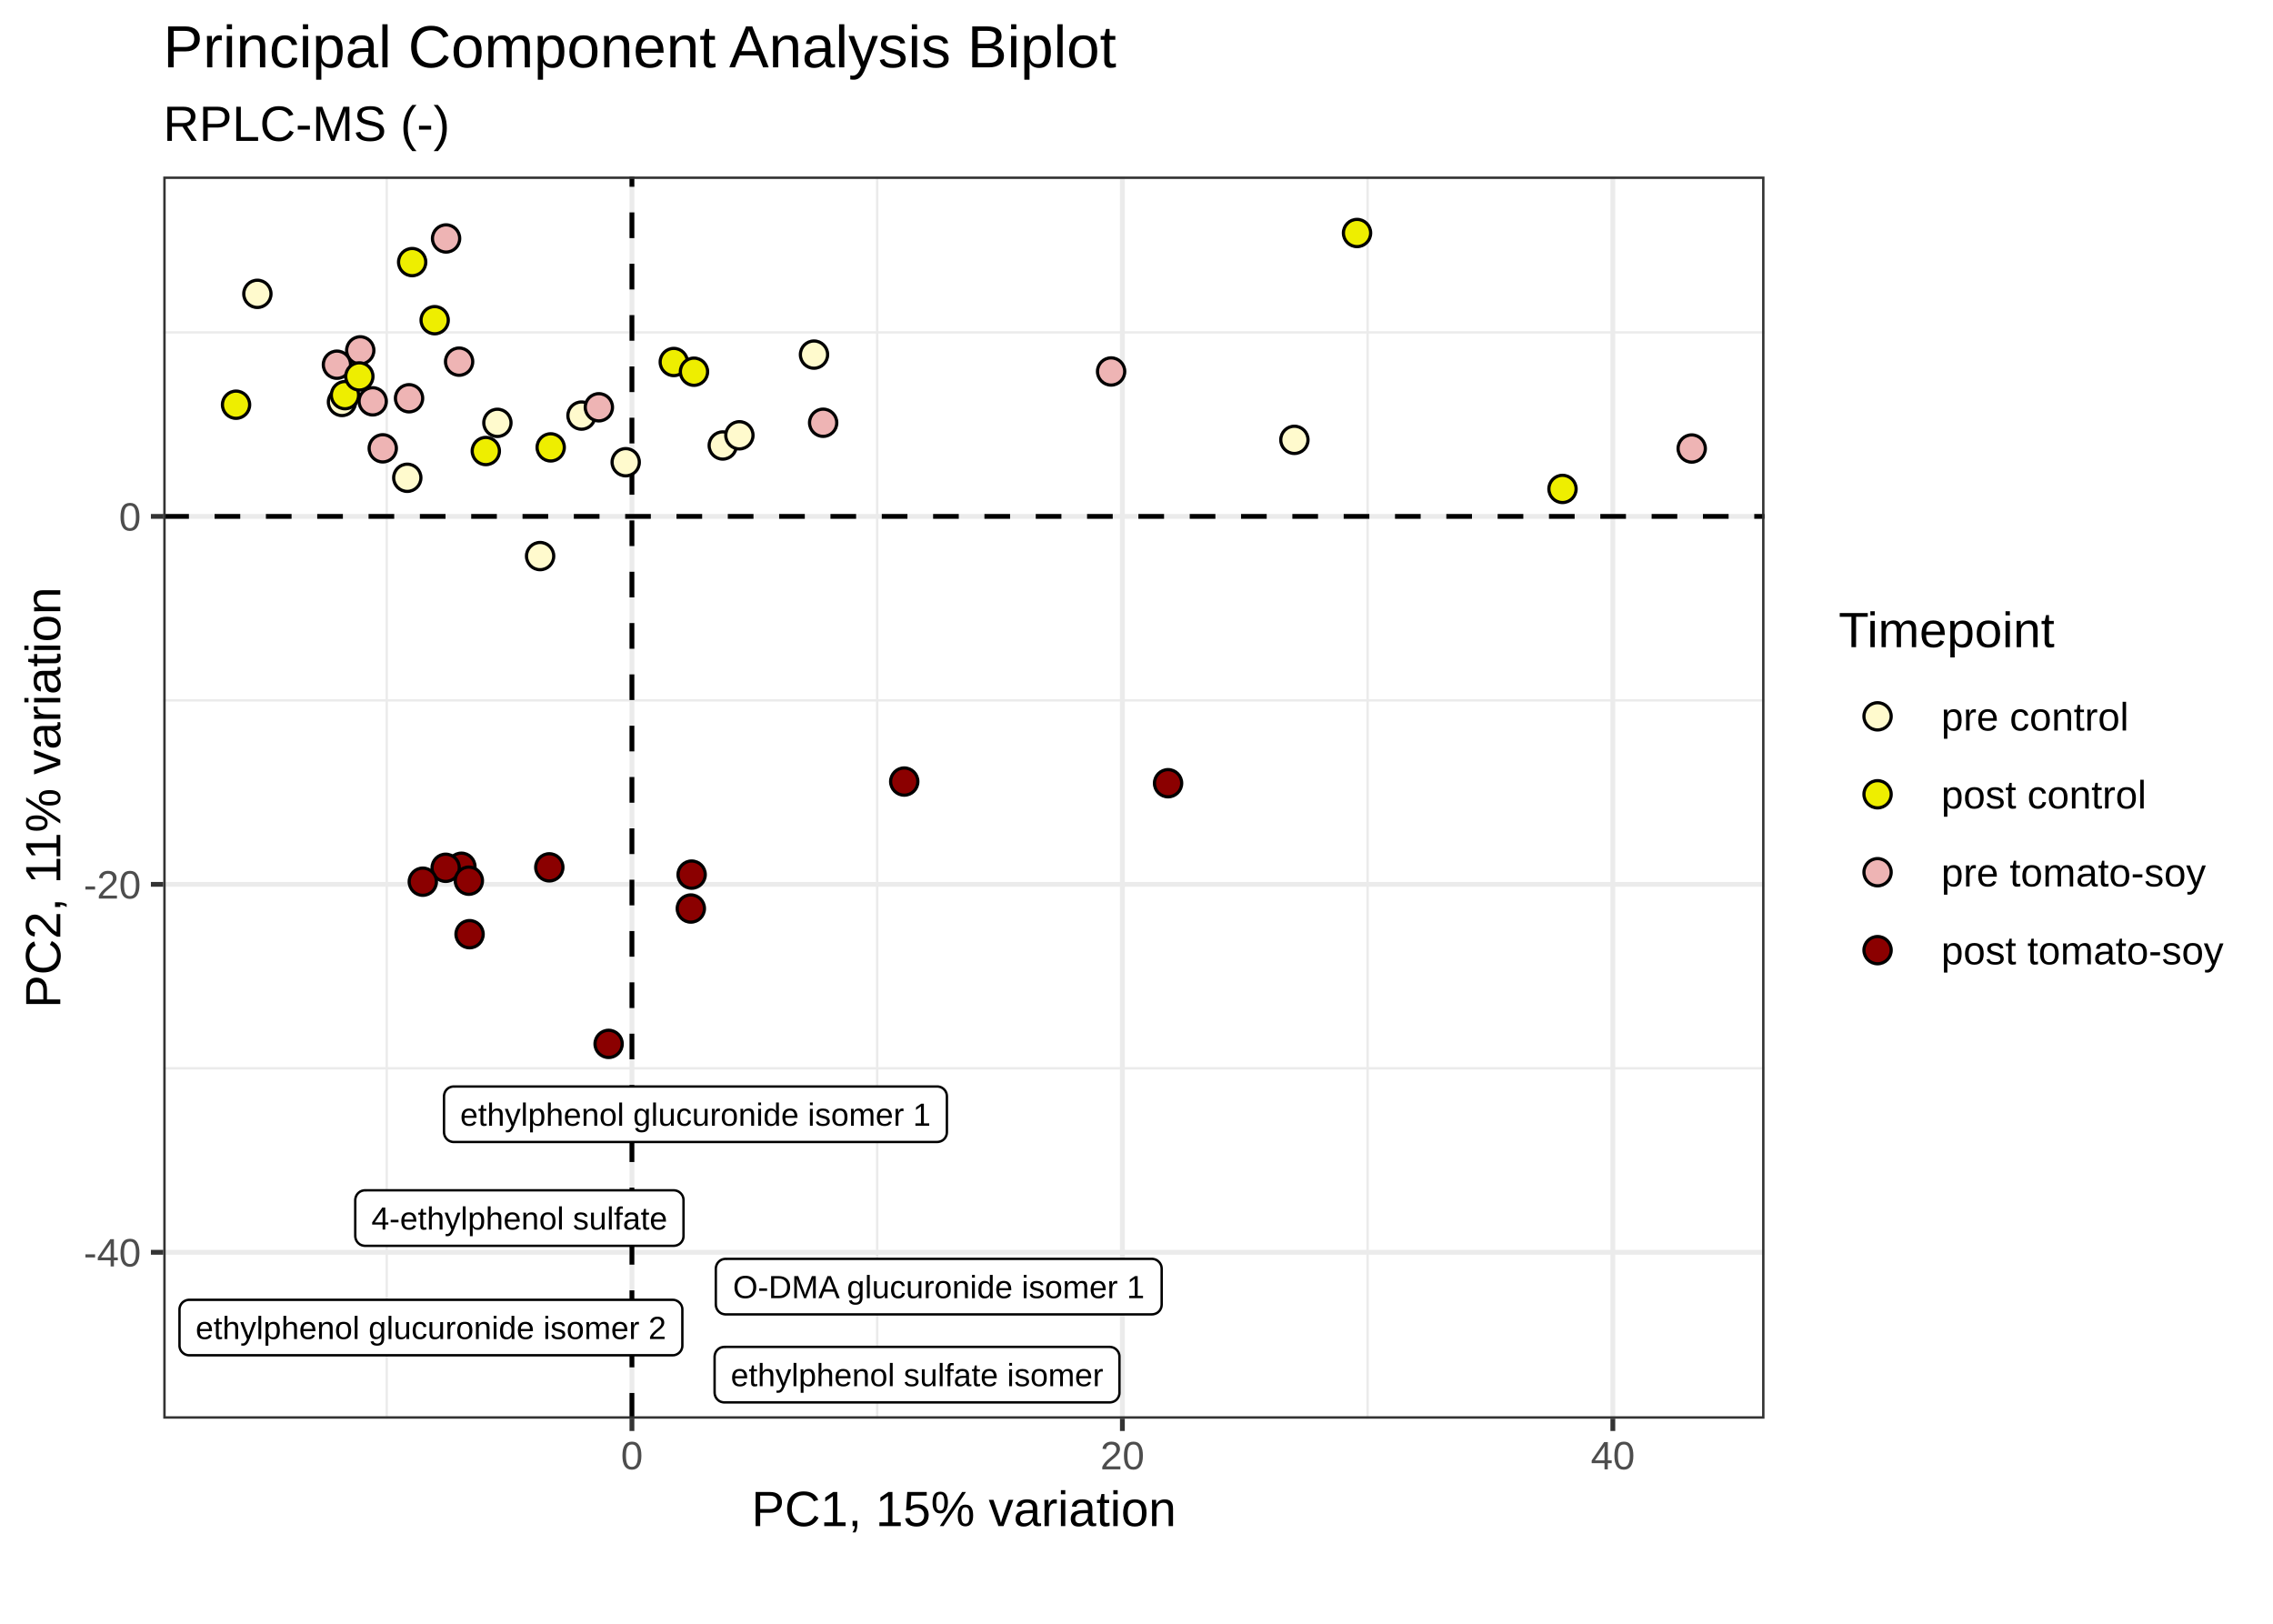
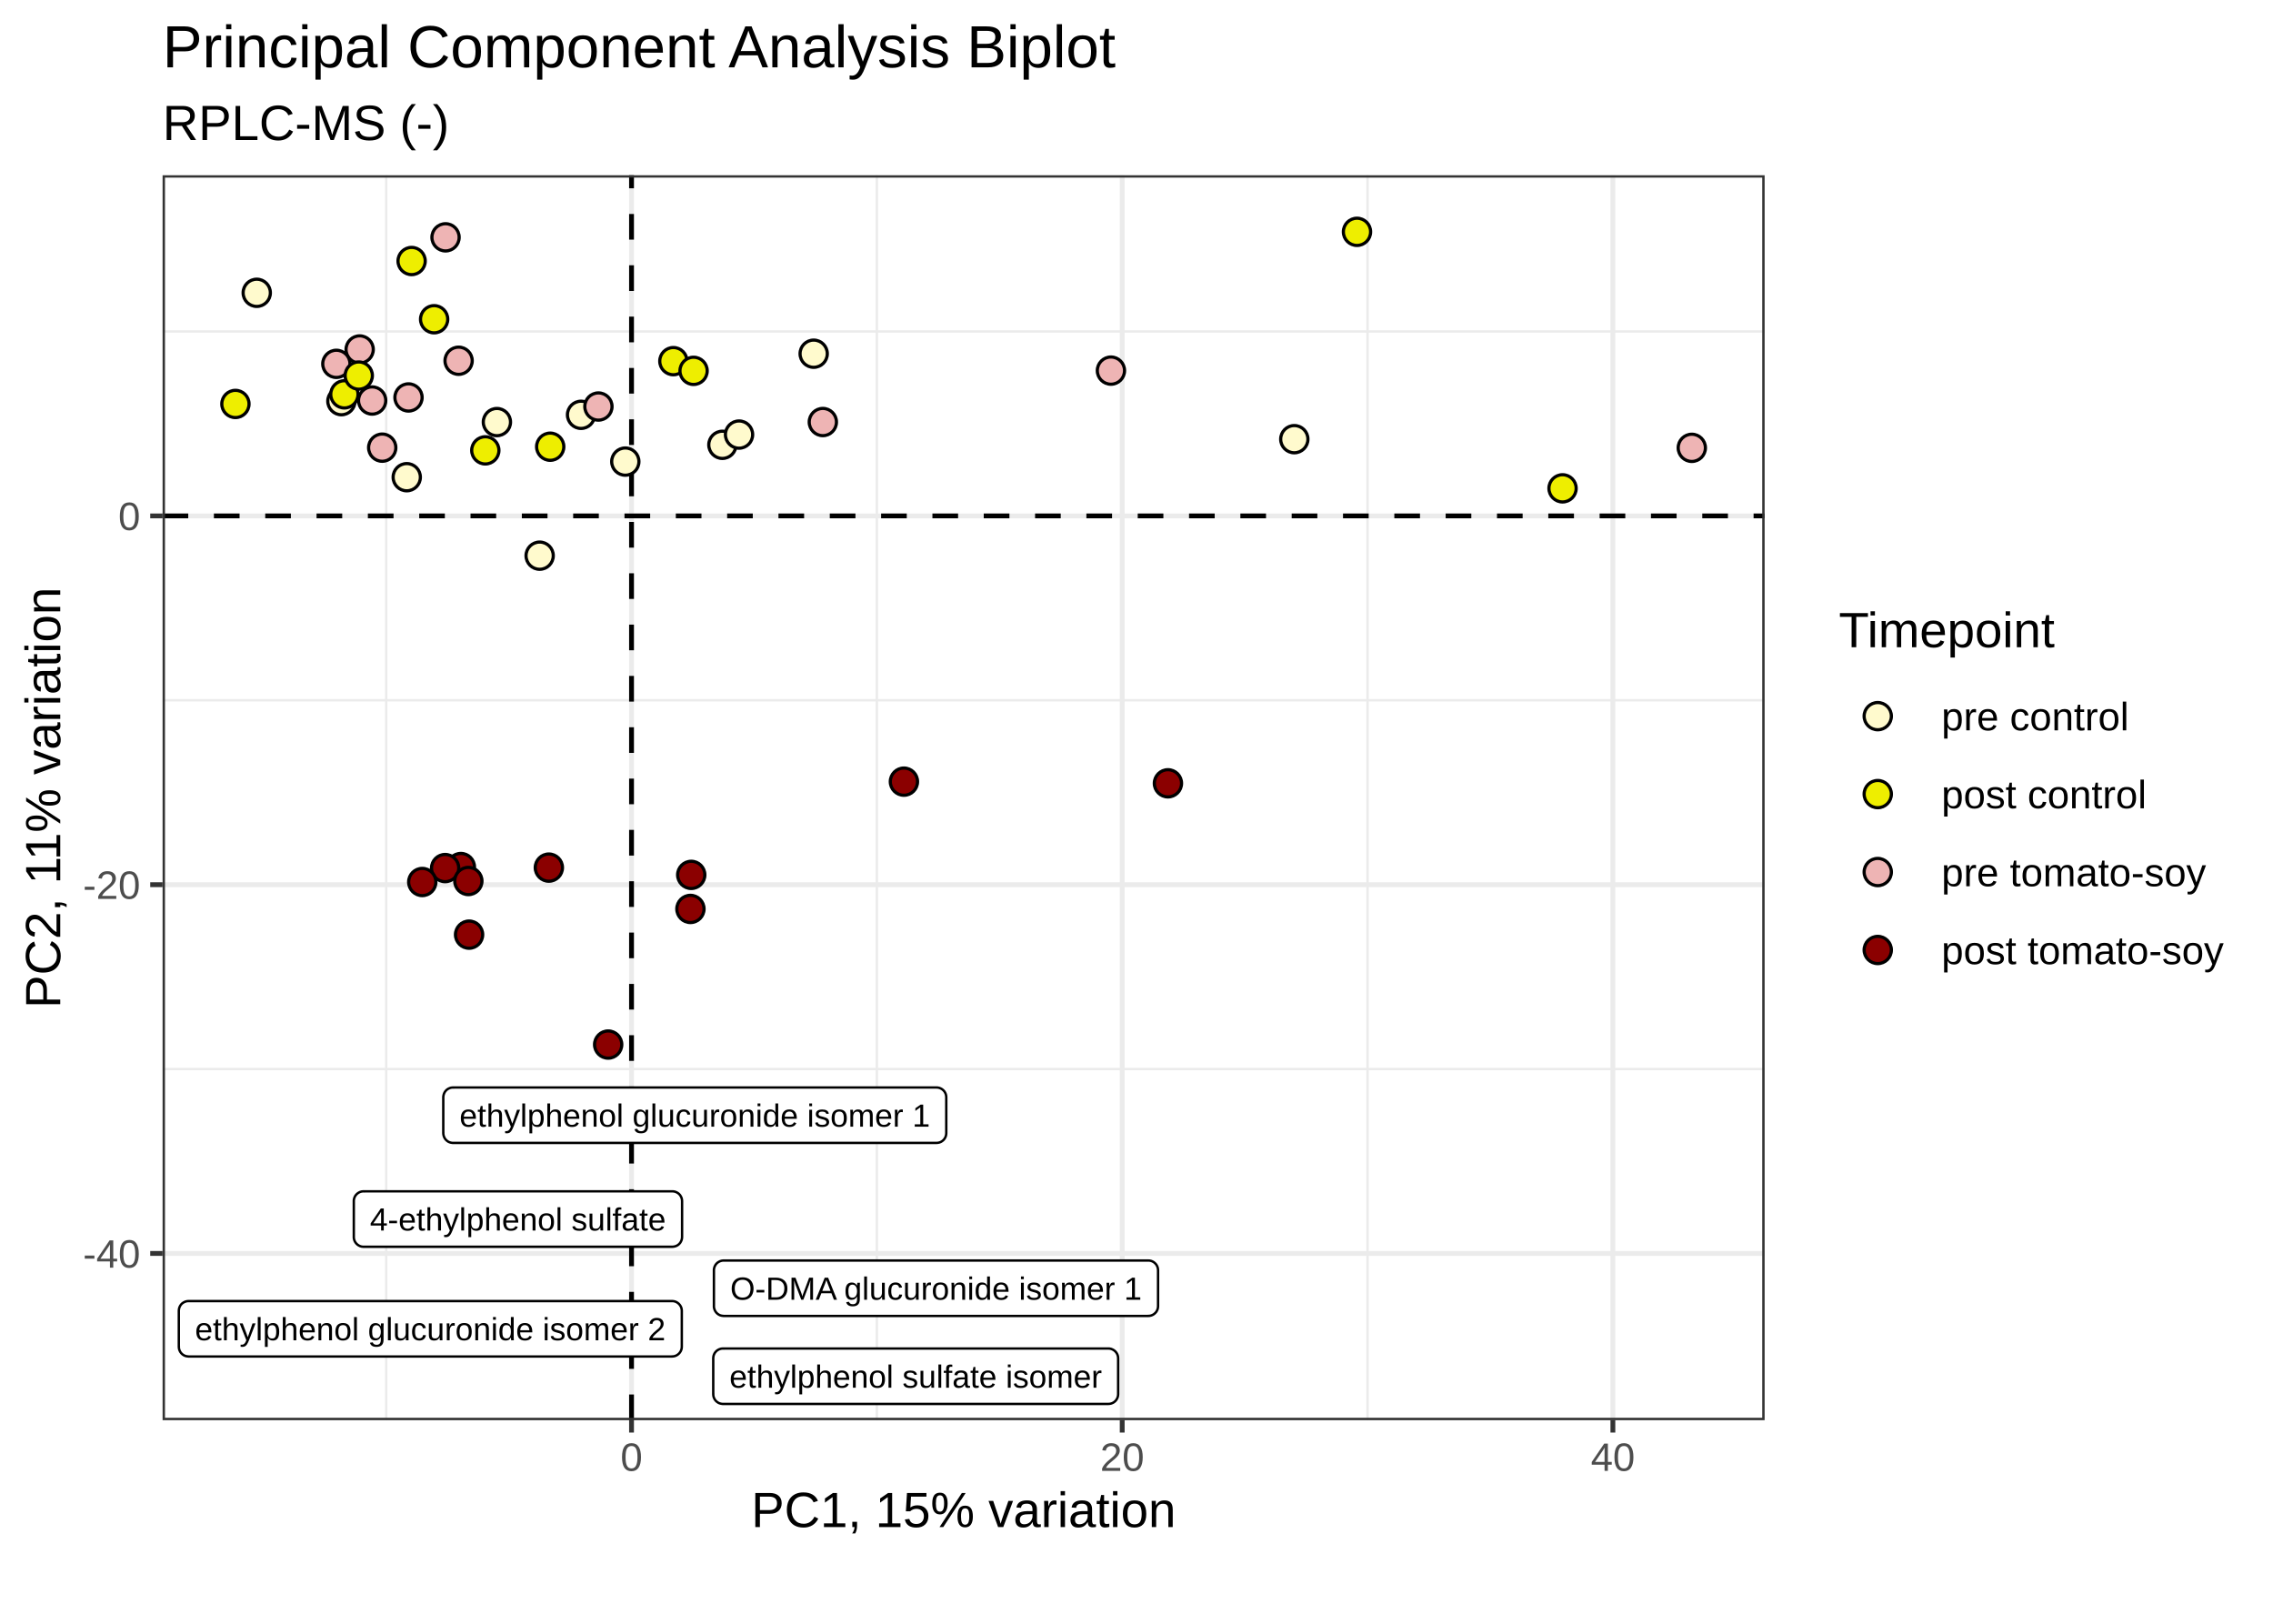
- <svg xmlns="http://www.w3.org/2000/svg" class="svglite" width="504.00pt" height="360.00pt" viewBox="0 0 504.00 360.00">
-   <defs>
-     <style type="text/css">
+ <svg xmlns="http://www.w3.org/2000/svg" width="504.00pt" height="360.00pt" viewBox="0 0 504.00 360.00">
+   <g class="svglite">
+     <defs>
+       <style type="text/css">
    .svglite line, .svglite polyline, .svglite polygon, .svglite path, .svglite rect, .svglite circle {
      fill: none;
      stroke: #000000;
      stroke-linecap: round;
      stroke-linejoin: round;
      stroke-miterlimit: 10.00;
    }
    .svglite text {
      white-space: pre;
    }
+     .svglite g.glyphgroup path {
+       fill: inherit;
+       stroke: none;
+     }
  </style>
-   </defs>
-   <rect width="100%" height="100%" style="stroke: none; fill: #FFFFFF;" />
-   <defs>
-     <clipPath id="cpMC4wMHw1MDQuMDB8MC4wMHwzNjAuMDA=">
-       <rect x="0.00" y="0.00" width="504.00" height="360.00" />
-     </clipPath>
-   </defs>
-   <g clip-path="url(#cpMC4wMHw1MDQuMDB8MC4wMHwzNjAuMDA=)">
-     <rect x="0.00" y="0.00" width="504.00" height="360.00" style="stroke-width: 1.07; stroke: #FFFFFF; fill: #FFFFFF;" />
-   </g>
-   <defs>
-     <clipPath id="cpMzYuMjB8MzkxLjI1fDM5LjE0fDMxNC41Mw==">
-       <rect x="36.20" y="39.14" width="355.05" height="275.39" />
-     </clipPath>
-   </defs>
-   <g clip-path="url(#cpMzYuMjB8MzkxLjI1fDM5LjE0fDMxNC41Mw==)">
-     <rect x="36.20" y="39.14" width="355.05" height="275.39" style="stroke-width: 1.07; stroke: none; fill: #FFFFFF;" />
-     <polyline points="36.20,236.85 391.25,236.85 " style="stroke-width: 0.53; stroke: #EBEBEB; stroke-linecap: butt;" />
-     <polyline points="36.20,155.28 391.25,155.28 " style="stroke-width: 0.53; stroke: #EBEBEB; stroke-linecap: butt;" />
-     <polyline points="36.20,73.70 391.25,73.70 " style="stroke-width: 0.53; stroke: #EBEBEB; stroke-linecap: butt;" />
-     <polyline points="85.75,314.53 85.75,39.14 " style="stroke-width: 0.53; stroke: #EBEBEB; stroke-linecap: butt;" />
-     <polyline points="194.50,314.53 194.50,39.14 " style="stroke-width: 0.53; stroke: #EBEBEB; stroke-linecap: butt;" />
-     <polyline points="303.24,314.53 303.24,39.14 " style="stroke-width: 0.53; stroke: #EBEBEB; stroke-linecap: butt;" />
-     <polyline points="36.20,277.64 391.25,277.64 " style="stroke-width: 1.07; stroke: #EBEBEB; stroke-linecap: butt;" />
-     <polyline points="36.20,196.07 391.25,196.07 " style="stroke-width: 1.07; stroke: #EBEBEB; stroke-linecap: butt;" />
-     <polyline points="36.20,114.49 391.25,114.49 " style="stroke-width: 1.07; stroke: #EBEBEB; stroke-linecap: butt;" />
-     <polyline points="140.12,314.53 140.12,39.14 " style="stroke-width: 1.07; stroke: #EBEBEB; stroke-linecap: butt;" />
-     <polyline points="248.87,314.53 248.87,39.14 " style="stroke-width: 1.07; stroke: #EBEBEB; stroke-linecap: butt;" />
-     <polyline points="357.62,314.53 357.62,39.14 " style="stroke-width: 1.07; stroke: #EBEBEB; stroke-linecap: butt;" />
-     <line x1="36.20" y1="114.49" x2="391.25" y2="114.49" style="stroke-width: 1.07; stroke-dasharray: 5.69,5.69; stroke-linecap: butt;" />
-     <line x1="140.12" y1="314.53" x2="140.12" y2="39.14" style="stroke-width: 1.07; stroke-dasharray: 5.69,5.69; stroke-linecap: butt;" />
-     <circle cx="79.88" cy="77.68" r="3.02" style="stroke-width: 0.71; fill: #EEB4B4;" />
-     <circle cx="74.71" cy="80.86" r="3.02" style="stroke-width: 0.71; fill: #EEB4B4;" />
-     <circle cx="182.52" cy="93.73" r="3.02" style="stroke-width: 0.71; fill: #EEB4B4;" />
-     <circle cx="57.07" cy="65.15" r="3.02" style="stroke-width: 0.71; fill: #FFFACD;" />
-     <circle cx="82.64" cy="88.98" r="3.02" style="stroke-width: 0.71; fill: #EEB4B4;" />
-     <circle cx="101.80" cy="80.18" r="3.02" style="stroke-width: 0.71; fill: #EEB4B4;" />
-     <circle cx="180.49" cy="78.62" r="3.02" style="stroke-width: 0.71; fill: #FFFACD;" />
-     <circle cx="119.76" cy="123.29" r="3.02" style="stroke-width: 0.71; fill: #FFFACD;" />
-     <circle cx="160.26" cy="98.77" r="3.02" style="stroke-width: 0.71; fill: #FFFACD;" />
-     <circle cx="375.11" cy="99.44" r="3.02" style="stroke-width: 0.71; fill: #EEB4B4;" />
-     <circle cx="138.74" cy="102.48" r="3.02" style="stroke-width: 0.71; fill: #FFFACD;" />
-     <circle cx="102.31" cy="192.17" r="3.02" style="stroke-width: 0.71; fill: #8B0000;" />
-     <circle cx="121.80" cy="192.30" r="3.02" style="stroke-width: 0.71; fill: #8B0000;" />
-     <circle cx="153.36" cy="193.91" r="3.02" style="stroke-width: 0.71; fill: #8B0000;" />
-     <circle cx="91.39" cy="58.11" r="3.02" style="stroke-width: 0.71; fill: #EEEE00;" />
-     <circle cx="153.18" cy="201.43" r="3.02" style="stroke-width: 0.71; fill: #8B0000;" />
-     <circle cx="98.82" cy="192.40" r="3.02" style="stroke-width: 0.71; fill: #8B0000;" />
-     <circle cx="300.90" cy="51.66" r="3.02" style="stroke-width: 0.71; fill: #EEEE00;" />
-     <circle cx="52.34" cy="89.73" r="3.02" style="stroke-width: 0.71; fill: #EEEE00;" />
-     <circle cx="122.11" cy="99.19" r="3.02" style="stroke-width: 0.71; fill: #EEEE00;" />
-     <circle cx="259.00" cy="173.65" r="3.02" style="stroke-width: 0.71; fill: #8B0000;" />
-     <circle cx="107.72" cy="100.00" r="3.02" style="stroke-width: 0.71; fill: #EEEE00;" />
-     <circle cx="75.83" cy="89.12" r="3.02" style="stroke-width: 0.71; fill: #FFFACD;" />
-     <circle cx="128.94" cy="92.14" r="3.02" style="stroke-width: 0.71; fill: #FFFACD;" />
-     <circle cx="163.95" cy="96.51" r="3.02" style="stroke-width: 0.71; fill: #FFFACD;" />
-     <circle cx="98.91" cy="52.87" r="3.02" style="stroke-width: 0.71; fill: #EEB4B4;" />
-     <circle cx="110.29" cy="93.75" r="3.02" style="stroke-width: 0.71; fill: #FFFACD;" />
-     <circle cx="90.31" cy="105.93" r="3.02" style="stroke-width: 0.71; fill: #FFFACD;" />
-     <circle cx="246.37" cy="82.36" r="3.02" style="stroke-width: 0.71; fill: #EEB4B4;" />
-     <circle cx="84.87" cy="99.40" r="3.02" style="stroke-width: 0.71; fill: #EEB4B4;" />
-     <circle cx="132.79" cy="90.30" r="3.02" style="stroke-width: 0.71; fill: #EEB4B4;" />
-     <circle cx="287.01" cy="97.52" r="3.02" style="stroke-width: 0.71; fill: #FFFACD;" />
-     <circle cx="90.70" cy="88.30" r="3.02" style="stroke-width: 0.71; fill: #EEB4B4;" />
-     <circle cx="96.38" cy="70.99" r="3.02" style="stroke-width: 0.71; fill: #EEEE00;" />
-     <circle cx="149.40" cy="80.26" r="3.02" style="stroke-width: 0.71; fill: #EEEE00;" />
-     <circle cx="153.88" cy="82.41" r="3.02" style="stroke-width: 0.71; fill: #EEEE00;" />
-     <circle cx="93.75" cy="195.48" r="3.02" style="stroke-width: 0.71; fill: #8B0000;" />
-     <circle cx="76.49" cy="87.61" r="3.02" style="stroke-width: 0.71; fill: #EEEE00;" />
-     <circle cx="79.68" cy="83.46" r="3.02" style="stroke-width: 0.71; fill: #EEEE00;" />
-     <circle cx="200.50" cy="173.28" r="3.02" style="stroke-width: 0.71; fill: #8B0000;" />
-     <circle cx="134.95" cy="231.44" r="3.02" style="stroke-width: 0.71; fill: #8B0000;" />
-     <circle cx="104.12" cy="207.12" r="3.02" style="stroke-width: 0.71; fill: #8B0000;" />
-     <circle cx="346.46" cy="108.40" r="3.02" style="stroke-width: 0.71; fill: #EEEE00;" />
-     <circle cx="103.96" cy="195.26" r="3.02" style="stroke-width: 0.71; fill: #8B0000;" />
-     <line x1="158.45" y1="304.72" x2="141.46" y2="302.20" style="stroke-width: 1.07; stroke: none;" />
-     <line x1="158.72" y1="285.24" x2="142.68" y2="283.68" style="stroke-width: 1.07; stroke: none;" />
-     <polygon points="80.93,276.21 149.40,276.21 149.31,276.21 149.66,276.19 150.00,276.12 150.32,276.00 150.62,275.83 150.89,275.61 151.12,275.35 151.31,275.05 151.45,274.73 151.53,274.39 151.56,274.05 151.56,274.05 151.56,266.06 151.56,266.06 151.53,265.72 151.45,265.38 151.31,265.06 151.12,264.77 150.89,264.51 150.62,264.29 150.32,264.11 150.00,263.99 149.66,263.92 149.40,263.90 80.93,263.90 81.19,263.92 80.85,263.90 80.50,263.95 80.17,264.04 79.85,264.19 79.57,264.39 79.32,264.63 79.11,264.91 78.95,265.22 78.84,265.55 78.78,265.89 78.77,266.06 78.77,274.05 78.78,273.87 78.78,274.22 78.84,274.56 78.95,274.89 79.11,275.20 79.32,275.48 79.57,275.72 79.85,275.92 80.17,276.07 80.50,276.16 80.85,276.21 " style="stroke-width: 0.53; fill: #FFFFFF;" />
-     <text x="115.17" y="272.61" text-anchor="middle" style="font-size: 7.11px; font-family: &quot;Arial&quot;;" textLength="65.58px" lengthAdjust="spacingAndGlyphs">4-ethylphenol sulfate</text>
-     <polygon points="100.61,253.19 207.80,253.19 207.71,253.19 208.06,253.17 208.40,253.10 208.73,252.98 209.03,252.81 209.30,252.59 209.53,252.33 209.71,252.03 209.85,251.71 209.93,251.38 209.96,251.03 209.96,251.03 209.96,243.05 209.96,243.05 209.93,242.70 209.85,242.36 209.71,242.04 209.53,241.75 209.30,241.49 209.03,241.27 208.73,241.09 208.40,240.97 208.06,240.90 207.80,240.89 100.61,240.89 100.87,240.90 100.53,240.89 100.18,240.93 99.85,241.03 99.53,241.17 99.25,241.37 99.00,241.61 98.79,241.89 98.63,242.20 98.52,242.53 98.46,242.87 98.45,243.05 98.45,251.03 98.46,250.86 98.46,251.20 98.52,251.55 98.63,251.88 98.79,252.18 99.00,252.46 99.25,252.70 99.53,252.90 99.85,253.05 100.18,253.15 100.53,253.19 " style="stroke-width: 0.53; fill: #FFFFFF;" />
-     <text x="154.21" y="249.59" text-anchor="middle" style="font-size: 7.11px; font-family: &quot;Arial&quot;;" textLength="104.31px" lengthAdjust="spacingAndGlyphs">ethylphenol glucuronide isomer 1</text>
-     <polygon points="41.96,300.48 149.14,300.48 149.06,300.48 149.40,300.47 149.75,300.40 150.07,300.27 150.37,300.10 150.64,299.88 150.87,299.62 151.06,299.33 151.19,299.01 151.28,298.67 151.30,298.32 151.30,298.32 151.30,290.34 151.30,290.34 151.28,289.99 151.19,289.65 151.06,289.33 150.87,289.04 150.64,288.78 150.37,288.56 150.07,288.39 149.75,288.26 149.40,288.19 149.14,288.18 41.96,288.18 42.22,288.19 41.87,288.18 41.53,288.22 41.19,288.32 40.88,288.47 40.59,288.66 40.34,288.90 40.13,289.18 39.97,289.49 39.86,289.82 39.80,290.16 39.80,290.34 39.80,298.32 39.80,298.15 39.80,298.50 39.86,298.84 39.97,299.17 40.13,299.48 40.34,299.75 40.59,299.99 40.88,300.19 41.19,300.34 41.53,300.44 41.87,300.48 " style="stroke-width: 0.53; fill: #FFFFFF;" />
-     <text x="95.55" y="296.88" text-anchor="middle" style="font-size: 7.11px; font-family: &quot;Arial&quot;;" textLength="104.31px" lengthAdjust="spacingAndGlyphs">ethylphenol glucuronide isomer 2</text>
-     <polygon points="160.61,310.93 246.06,310.93 245.98,310.93 246.32,310.91 246.66,310.84 246.99,310.72 247.29,310.55 247.56,310.33 247.79,310.07 247.98,309.77 248.11,309.45 248.20,309.11 248.22,308.77 248.22,308.77 248.22,300.78 248.22,300.78 248.20,300.44 248.11,300.10 247.98,299.78 247.79,299.49 247.56,299.23 247.29,299.01 246.99,298.83 246.66,298.71 246.32,298.64 246.06,298.62 160.61,298.62 160.87,298.64 160.53,298.63 160.18,298.67 159.85,298.76 159.53,298.91 159.25,299.11 159.00,299.35 158.79,299.63 158.63,299.94 158.52,300.27 158.46,300.61 158.45,300.78 158.45,308.77 158.46,308.59 158.46,308.94 158.52,309.29 158.63,309.61 158.79,309.92 159.00,310.20 159.25,310.44 159.53,310.64 159.85,310.79 160.18,310.88 160.53,310.93 " style="stroke-width: 0.53; fill: #FFFFFF;" />
-     <text x="203.34" y="307.33" text-anchor="middle" style="font-size: 7.11px; font-family: &quot;Arial&quot;;" textLength="82.57px" lengthAdjust="spacingAndGlyphs">ethylphenol sulfate isomer</text>
-     <polygon points="160.88,291.41 255.42,291.41 255.33,291.41 255.68,291.39 256.02,291.32 256.34,291.20 256.65,291.03 256.91,290.81 257.15,290.55 257.33,290.25 257.47,289.93 257.55,289.59 257.58,289.25 257.58,289.25 257.58,281.26 257.58,281.26 257.55,280.92 257.47,280.58 257.33,280.26 257.15,279.97 256.91,279.71 256.65,279.49 256.34,279.31 256.02,279.19 255.68,279.12 255.42,279.10 160.88,279.10 161.14,279.12 160.80,279.10 160.45,279.15 160.12,279.24 159.80,279.39 159.52,279.59 159.27,279.83 159.06,280.11 158.90,280.42 158.79,280.75 158.73,281.09 158.72,281.26 158.72,289.25 158.73,289.07 158.73,289.42 158.79,289.76 158.90,290.09 159.06,290.40 159.27,290.68 159.52,290.92 159.80,291.12 160.12,291.27 160.45,291.36 160.80,291.41 " style="stroke-width: 0.53; fill: #FFFFFF;" />
-     <text x="208.15" y="287.81" text-anchor="middle" style="font-size: 7.11px; font-family: &quot;Arial&quot;;" textLength="91.66px" lengthAdjust="spacingAndGlyphs">O-DMA glucuronide isomer 1</text>
-     <rect x="36.20" y="39.14" width="355.05" height="275.39" style="stroke-width: 1.07; stroke: #333333;" />
-   </g>
-   <g clip-path="url(#cpMC4wMHw1MDQuMDB8MC4wMHwzNjAuMDA=)">
-     <text x="31.27" y="280.79" text-anchor="end" style="font-size: 8.80px;fill: #4D4D4D; font-family: &quot;Arial&quot;;" textLength="12.72px" lengthAdjust="spacingAndGlyphs">-40</text>
-     <text x="31.27" y="199.22" text-anchor="end" style="font-size: 8.80px;fill: #4D4D4D; font-family: &quot;Arial&quot;;" textLength="12.72px" lengthAdjust="spacingAndGlyphs">-20</text>
-     <text x="31.27" y="117.64" text-anchor="end" style="font-size: 8.80px;fill: #4D4D4D; font-family: &quot;Arial&quot;;" textLength="4.90px" lengthAdjust="spacingAndGlyphs">0</text>
-     <polyline points="33.46,277.64 36.20,277.64 " style="stroke-width: 1.07; stroke: #333333; stroke-linecap: butt;" />
-     <polyline points="33.46,196.07 36.20,196.07 " style="stroke-width: 1.07; stroke: #333333; stroke-linecap: butt;" />
-     <polyline points="33.46,114.49 36.20,114.49 " style="stroke-width: 1.07; stroke: #333333; stroke-linecap: butt;" />
-     <polyline points="140.12,317.27 140.12,314.53 " style="stroke-width: 1.07; stroke: #333333; stroke-linecap: butt;" />
-     <polyline points="248.87,317.27 248.87,314.53 " style="stroke-width: 1.07; stroke: #333333; stroke-linecap: butt;" />
-     <polyline points="357.62,317.27 357.62,314.53 " style="stroke-width: 1.07; stroke: #333333; stroke-linecap: butt;" />
-     <text x="140.12" y="325.77" text-anchor="middle" style="font-size: 8.80px;fill: #4D4D4D; font-family: &quot;Arial&quot;;" textLength="4.90px" lengthAdjust="spacingAndGlyphs">0</text>
-     <text x="248.87" y="325.77" text-anchor="middle" style="font-size: 8.80px;fill: #4D4D4D; font-family: &quot;Arial&quot;;" textLength="9.79px" lengthAdjust="spacingAndGlyphs">20</text>
-     <text x="357.62" y="325.77" text-anchor="middle" style="font-size: 8.80px;fill: #4D4D4D; font-family: &quot;Arial&quot;;" textLength="9.79px" lengthAdjust="spacingAndGlyphs">40</text>
-     <text x="213.72" y="338.35" text-anchor="middle" style="font-size: 11.00px; font-family: &quot;Arial&quot;;" textLength="94.15px" lengthAdjust="spacingAndGlyphs">PC1, 15% variation</text>
-     <text transform="translate(13.37,176.83) rotate(-90)" text-anchor="middle" style="font-size: 11.00px; font-family: &quot;Arial&quot;;" textLength="94.15px" lengthAdjust="spacingAndGlyphs">PC2, 11% variation</text>
-     <rect x="402.21" y="128.89" width="96.32" height="95.88" style="stroke-width: 1.07; stroke: none; fill: #FFFFFF;" />
-     <text x="407.68" y="143.48" style="font-size: 11.00px; font-family: &quot;Arial&quot;;" textLength="48.30px" lengthAdjust="spacingAndGlyphs">Timepoint</text>
-     <rect x="407.68" y="150.18" width="17.28" height="17.28" style="stroke-width: 1.07; stroke: none; fill: #FFFFFF;" />
-     <circle cx="416.32" cy="158.82" r="3.02" style="stroke-width: 0.71; fill: #FFFACD;" />
-     <rect x="407.68" y="167.46" width="17.28" height="17.28" style="stroke-width: 1.07; stroke: none; fill: #FFFFFF;" />
-     <circle cx="416.32" cy="176.10" r="3.02" style="stroke-width: 0.71; fill: #EEEE00;" />
-     <rect x="407.68" y="184.74" width="17.28" height="17.28" style="stroke-width: 1.07; stroke: none; fill: #FFFFFF;" />
-     <circle cx="416.32" cy="193.38" r="3.02" style="stroke-width: 0.71; fill: #EEB4B4;" />
-     <rect x="407.68" y="202.02" width="17.28" height="17.28" style="stroke-width: 1.07; stroke: none; fill: #FFFFFF;" />
-     <circle cx="416.32" cy="210.66" r="3.02" style="stroke-width: 0.71; fill: #8B0000;" />
-     <text x="430.44" y="161.97" style="font-size: 8.80px; font-family: &quot;Arial&quot;;" textLength="41.57px" lengthAdjust="spacingAndGlyphs">pre control</text>
-     <text x="430.44" y="179.25" style="font-size: 8.80px; font-family: &quot;Arial&quot;;" textLength="45.48px" lengthAdjust="spacingAndGlyphs">post control</text>
-     <text x="430.44" y="196.53" style="font-size: 8.80px; font-family: &quot;Arial&quot;;" textLength="58.69px" lengthAdjust="spacingAndGlyphs">pre tomato-soy</text>
-     <text x="430.44" y="213.81" style="font-size: 8.80px; font-family: &quot;Arial&quot;;" textLength="62.60px" lengthAdjust="spacingAndGlyphs">post tomato-soy</text>
-     <text x="36.20" y="31.23" style="font-size: 11.00px; font-family: &quot;Arial&quot;;" textLength="63.55px" lengthAdjust="spacingAndGlyphs">RPLC-MS (-)</text>
-     <text x="36.20" y="14.94" style="font-size: 13.20px; font-family: &quot;Arial&quot;;" textLength="211.90px" lengthAdjust="spacingAndGlyphs">Principal Component Analysis Biplot</text>
+     </defs>
+     <rect width="100%" height="100%" style="stroke: none; fill: #FFFFFF;" />
+     <defs>
+       <clipPath id="cpMC4wMHw1MDQuMDB8MC4wMHwzNjAuMDA=">
+         <rect x="0.00" y="0.00" width="504.00" height="360.00" />
+       </clipPath>
+     </defs>
+     <g clip-path="url(#cpMC4wMHw1MDQuMDB8MC4wMHwzNjAuMDA=)">
+       <rect x="0" y="0.00" width="504.00" height="360.00" style="stroke-width: 1.07; stroke: #FFFFFF; fill: #FFFFFF;" />
+     </g>
+     <defs>
+       <clipPath id="cpMzYuMDV8MzkxLjI4fDM4Ljg1fDMxNC44Nw==">
+         <rect x="36.05" y="38.85" width="355.23" height="276.02" />
+       </clipPath>
+     </defs>
+     <g clip-path="url(#cpMzYuMDV8MzkxLjI4fDM4Ljg1fDMxNC44Nw==)">
+       <rect x="36.05" y="38.85" width="355.23" height="276.02" style="stroke-width: 1.07; stroke: none; fill: #FFFFFF;" />
+       <polyline points="36.05,237.02 391.28,237.02 " style="stroke-width: 0.53; stroke: #EBEBEB; stroke-linecap: butt;" />
+       <polyline points="36.05,155.26 391.28,155.26 " style="stroke-width: 0.53; stroke: #EBEBEB; stroke-linecap: butt;" />
+       <polyline points="36.05,73.50 391.28,73.50 " style="stroke-width: 0.53; stroke: #EBEBEB; stroke-linecap: butt;" />
+       <polyline points="85.63,314.87 85.63,38.85 " style="stroke-width: 0.53; stroke: #EBEBEB; stroke-linecap: butt;" />
+       <polyline points="194.43,314.87 194.43,38.85 " style="stroke-width: 0.53; stroke: #EBEBEB; stroke-linecap: butt;" />
+       <polyline points="303.23,314.87 303.23,38.85 " style="stroke-width: 0.53; stroke: #EBEBEB; stroke-linecap: butt;" />
+       <polyline points="36.05,277.90 391.28,277.90 " style="stroke-width: 1.07; stroke: #EBEBEB; stroke-linecap: butt;" />
+       <polyline points="36.05,196.14 391.28,196.14 " style="stroke-width: 1.07; stroke: #EBEBEB; stroke-linecap: butt;" />
+       <polyline points="36.05,114.38 391.28,114.38 " style="stroke-width: 1.07; stroke: #EBEBEB; stroke-linecap: butt;" />
+       <polyline points="140.03,314.87 140.03,38.85 " style="stroke-width: 1.07; stroke: #EBEBEB; stroke-linecap: butt;" />
+       <polyline points="248.83,314.87 248.83,38.85 " style="stroke-width: 1.07; stroke: #EBEBEB; stroke-linecap: butt;" />
+       <polyline points="357.63,314.87 357.63,38.85 " style="stroke-width: 1.07; stroke: #EBEBEB; stroke-linecap: butt;" />
+       <line x1="36.05" y1="114.38" x2="391.28" y2="114.38" style="stroke-width: 1.07; stroke-dasharray: 5.69,5.69; stroke-linecap: butt;" />
+       <line x1="140.03" y1="314.87" x2="140.03" y2="38.85" style="stroke-width: 1.07; stroke-dasharray: 5.69,5.69; stroke-linecap: butt;" />
+       <circle cx="79.75" cy="77.48" r="3.02" style="stroke-width: 0.71; fill: #EEB4B4;" />
+       <circle cx="74.58" cy="80.67" r="3.02" style="stroke-width: 0.71; fill: #EEB4B4;" />
+       <circle cx="182.45" cy="93.57" r="3.02" style="stroke-width: 0.71; fill: #EEB4B4;" />
+       <circle cx="56.93" cy="64.92" r="3.02" style="stroke-width: 0.71; fill: #FFFACD;" />
+       <circle cx="82.52" cy="88.80" r="3.02" style="stroke-width: 0.71; fill: #EEB4B4;" />
+       <circle cx="101.69" cy="79.98" r="3.02" style="stroke-width: 0.71; fill: #EEB4B4;" />
+       <circle cx="180.42" cy="78.42" r="3.02" style="stroke-width: 0.71; fill: #FFFACD;" />
+       <circle cx="119.66" cy="123.20" r="3.02" style="stroke-width: 0.71; fill: #FFFACD;" />
+       <circle cx="160.18" cy="98.62" r="3.02" style="stroke-width: 0.71; fill: #FFFACD;" />
+       <circle cx="375.13" cy="99.29" r="3.02" style="stroke-width: 0.71; fill: #EEB4B4;" />
+       <circle cx="138.65" cy="102.34" r="3.02" style="stroke-width: 0.71; fill: #FFFACD;" />
+       <circle cx="102.19" cy="192.23" r="3.02" style="stroke-width: 0.71; fill: #8B0000;" />
+       <circle cx="121.70" cy="192.36" r="3.02" style="stroke-width: 0.71; fill: #8B0000;" />
+       <circle cx="153.27" cy="193.97" r="3.02" style="stroke-width: 0.71; fill: #8B0000;" />
+       <circle cx="91.27" cy="57.87" r="3.02" style="stroke-width: 0.71; fill: #EEEE00;" />
+       <circle cx="153.09" cy="201.52" r="3.02" style="stroke-width: 0.71; fill: #8B0000;" />
+       <circle cx="98.70" cy="192.46" r="3.02" style="stroke-width: 0.71; fill: #8B0000;" />
+       <circle cx="300.89" cy="51.40" r="3.02" style="stroke-width: 0.71; fill: #EEEE00;" />
+       <circle cx="52.20" cy="89.56" r="3.02" style="stroke-width: 0.71; fill: #EEEE00;" />
+       <circle cx="122.00" cy="99.04" r="3.02" style="stroke-width: 0.71; fill: #EEEE00;" />
+       <circle cx="258.97" cy="173.67" r="3.02" style="stroke-width: 0.71; fill: #8B0000;" />
+       <circle cx="107.61" cy="99.85" r="3.02" style="stroke-width: 0.71; fill: #EEEE00;" />
+       <circle cx="75.70" cy="88.94" r="3.02" style="stroke-width: 0.71; fill: #FFFACD;" />
+       <circle cx="128.84" cy="91.97" r="3.02" style="stroke-width: 0.71; fill: #FFFACD;" />
+       <circle cx="163.87" cy="96.35" r="3.02" style="stroke-width: 0.71; fill: #FFFACD;" />
+       <circle cx="98.79" cy="52.62" r="3.02" style="stroke-width: 0.71; fill: #EEB4B4;" />
+       <circle cx="110.18" cy="93.58" r="3.02" style="stroke-width: 0.71; fill: #FFFACD;" />
+       <circle cx="90.19" cy="105.80" r="3.02" style="stroke-width: 0.71; fill: #FFFACD;" />
+       <circle cx="246.33" cy="82.17" r="3.02" style="stroke-width: 0.71; fill: #EEB4B4;" />
+       <circle cx="84.75" cy="99.25" r="3.02" style="stroke-width: 0.71; fill: #EEB4B4;" />
+       <circle cx="132.69" cy="90.13" r="3.02" style="stroke-width: 0.71; fill: #EEB4B4;" />
+       <circle cx="286.99" cy="97.37" r="3.02" style="stroke-width: 0.71; fill: #FFFACD;" />
+       <circle cx="90.58" cy="88.12" r="3.02" style="stroke-width: 0.71; fill: #EEB4B4;" />
+       <circle cx="96.26" cy="70.78" r="3.02" style="stroke-width: 0.71; fill: #EEEE00;" />
+       <circle cx="149.31" cy="80.07" r="3.02" style="stroke-width: 0.71; fill: #EEEE00;" />
+       <circle cx="153.79" cy="82.22" r="3.02" style="stroke-width: 0.71; fill: #EEEE00;" />
+       <circle cx="93.63" cy="195.55" r="3.02" style="stroke-width: 0.71; fill: #8B0000;" />
+       <circle cx="76.36" cy="87.43" r="3.02" style="stroke-width: 0.71; fill: #EEEE00;" />
+       <circle cx="79.55" cy="83.27" r="3.02" style="stroke-width: 0.71; fill: #EEEE00;" />
+       <circle cx="200.43" cy="173.30" r="3.02" style="stroke-width: 0.71; fill: #8B0000;" />
+       <circle cx="134.85" cy="231.59" r="3.02" style="stroke-width: 0.71; fill: #8B0000;" />
+       <circle cx="104.01" cy="207.22" r="3.02" style="stroke-width: 0.71; fill: #8B0000;" />
+       <circle cx="346.47" cy="108.27" r="3.02" style="stroke-width: 0.71; fill: #EEEE00;" />
+       <circle cx="103.85" cy="195.33" r="3.02" style="stroke-width: 0.71; fill: #8B0000;" />
+       <line x1="158.15" y1="305.07" x2="141.36" y2="302.52" style="stroke-width: 1.07; stroke: none;" />
+       <line x1="158.30" y1="285.60" x2="142.58" y2="283.97" style="stroke-width: 1.07; stroke: none;" />
+       <polygon points="80.61,276.42 149.08,276.42 148.99,276.42 149.34,276.40 149.68,276.33 150.01,276.21 150.31,276.04 150.58,275.82 150.81,275.56 150.99,275.26 151.13,274.94 151.21,274.61 151.24,274.26 151.24,274.26 151.24,266.29 151.24,266.29 151.21,265.94 151.13,265.60 150.99,265.29 150.81,264.99 150.58,264.73 150.31,264.51 150.01,264.34 149.68,264.21 149.34,264.14 149.08,264.13 80.61,264.13 80.87,264.14 80.52,264.13 80.17,264.17 79.84,264.27 79.53,264.42 79.24,264.62 78.99,264.86 78.78,265.13 78.62,265.44 78.51,265.77 78.45,266.12 78.45,266.29 78.45,274.26 78.45,274.09 78.45,274.43 78.51,274.78 78.62,275.11 78.78,275.41 78.99,275.69 79.24,275.93 79.53,276.13 79.84,276.28 80.17,276.38 80.52,276.42 " style="stroke-width: 0.53; fill: #FFFFFF;" />
+       <text x="114.84" y="272.82" text-anchor="middle" style="font-size: 7.11px; font-family: &quot;Arial&quot;;" textLength="65.59px" lengthAdjust="spacingAndGlyphs">4-ethylphenol sulfate</text>
+       <polygon points="100.45,253.40 207.66,253.40 207.57,253.40 207.92,253.38 208.26,253.31 208.59,253.19 208.89,253.01 209.16,252.79 209.39,252.53 209.57,252.24 209.71,251.92 209.79,251.58 209.82,251.24 209.82,251.24 209.82,243.27 209.82,243.27 209.79,242.92 209.71,242.58 209.57,242.26 209.39,241.97 209.16,241.71 208.89,241.49 208.59,241.32 208.26,241.19 207.92,241.12 207.66,241.11 100.45,241.11 100.71,241.12 100.37,241.11 100.02,241.15 99.69,241.25 99.37,241.40 99.09,241.59 98.84,241.83 98.63,242.11 98.47,242.42 98.36,242.75 98.30,243.09 98.29,243.27 98.29,251.24 98.30,251.06 98.30,251.41 98.36,251.75 98.47,252.08 98.63,252.39 98.84,252.67 99.09,252.91 99.37,253.11 99.69,253.26 100.02,253.35 100.37,253.40 " style="stroke-width: 0.53; fill: #FFFFFF;" />
+       <text x="154.06" y="249.80" text-anchor="middle" style="font-size: 7.11px; font-family: &quot;Arial&quot;;" textLength="104.33px" lengthAdjust="spacingAndGlyphs">ethylphenol glucuronide isomer 1</text>
+       <polygon points="41.81,300.75 149.02,300.75 148.93,300.74 149.28,300.73 149.62,300.66 149.94,300.54 150.24,300.36 150.51,300.14 150.74,299.88 150.93,299.59 151.07,299.27 151.15,298.93 151.18,298.59 151.18,298.59 151.18,290.62 151.18,290.62 151.15,290.27 151.07,289.93 150.93,289.61 150.74,289.32 150.51,289.06 150.24,288.84 149.94,288.66 149.62,288.54 149.28,288.47 149.02,288.46 41.81,288.46 42.07,288.47 41.72,288.46 41.38,288.50 41.04,288.60 40.73,288.75 40.44,288.94 40.19,289.18 39.98,289.46 39.82,289.77 39.71,290.10 39.66,290.44 39.65,290.62 39.65,298.59 39.66,298.41 39.66,298.76 39.71,299.10 39.82,299.43 39.98,299.74 40.19,300.02 40.44,300.26 40.73,300.46 41.04,300.61 41.38,300.70 41.72,300.74 " style="stroke-width: 0.53; fill: #FFFFFF;" />
+       <text x="95.41" y="297.15" text-anchor="middle" style="font-size: 7.11px; font-family: &quot;Arial&quot;;" textLength="104.33px" lengthAdjust="spacingAndGlyphs">ethylphenol glucuronide isomer 2</text>
+       <polygon points="160.31,311.27 245.77,311.27 245.68,311.27 246.03,311.25 246.37,311.18 246.69,311.06 246.99,310.89 247.26,310.67 247.49,310.41 247.68,310.11 247.82,309.79 247.90,309.45 247.93,309.11 247.93,309.11 247.93,301.14 247.93,301.14 247.90,300.79 247.82,300.45 247.68,300.13 247.49,299.84 247.26,299.58 246.99,299.36 246.69,299.19 246.37,299.06 246.03,298.99 245.77,298.98 160.31,298.98 160.57,298.99 160.22,298.98 159.88,299.02 159.54,299.12 159.23,299.27 158.94,299.46 158.69,299.71 158.48,299.98 158.32,300.29 158.21,300.62 158.16,300.96 158.15,301.14 158.15,309.11 158.16,308.93 158.16,309.28 158.21,309.63 158.32,309.95 158.48,310.26 158.69,310.54 158.94,310.78 159.23,310.98 159.54,311.13 159.88,311.22 160.22,311.27 " style="stroke-width: 0.53; fill: #FFFFFF;" />
+       <text x="203.04" y="307.67" text-anchor="middle" style="font-size: 7.11px; font-family: &quot;Arial&quot;;" textLength="82.58px" lengthAdjust="spacingAndGlyphs">ethylphenol sulfate isomer</text>
+       <polygon points="160.46,291.76 254.62,291.76 254.53,291.75 254.88,291.74 255.22,291.67 255.54,291.55 255.85,291.37 256.11,291.15 256.35,290.89 256.53,290.60 256.67,290.28 256.75,289.94 256.78,289.60 256.78,289.60 256.78,281.63 256.78,281.63 256.75,281.28 256.67,280.94 256.53,280.62 256.35,280.33 256.11,280.07 255.85,279.85 255.54,279.67 255.22,279.55 254.88,279.48 254.62,279.47 160.46,279.47 160.72,279.48 160.37,279.47 160.03,279.51 159.69,279.61 159.38,279.76 159.09,279.95 158.84,280.19 158.63,280.47 158.47,280.78 158.36,281.11 158.30,281.45 158.30,281.63 158.30,289.60 158.30,289.42 158.30,289.77 158.36,290.11 158.47,290.44 158.63,290.75 158.84,291.03 159.09,291.27 159.38,291.47 159.69,291.62 160.03,291.71 160.37,291.75 " style="stroke-width: 0.53; fill: #FFFFFF;" />
+       <text x="207.54" y="288.16" text-anchor="middle" style="font-size: 7.11px; font-family: &quot;Arial&quot;;" textLength="91.28px" lengthAdjust="spacingAndGlyphs">O-DMA glucuronide isomer 1</text>
+       <rect x="36.05" y="38.85" width="355.23" height="276.02" style="stroke-width: 1.07; stroke: #333333;" />
+     </g>
+     <g clip-path="url(#cpMC4wMHw1MDQuMDB8MC4wMHwzNjAuMDA=)">
+       <text x="31.12" y="281.05" text-anchor="end" style="font-size: 8.80px;fill: #4D4D4D; font-family: &quot;Arial&quot;;" textLength="12.70px" lengthAdjust="spacingAndGlyphs">-40</text>
+       <text x="31.12" y="199.29" text-anchor="end" style="font-size: 8.80px;fill: #4D4D4D; font-family: &quot;Arial&quot;;" textLength="12.70px" lengthAdjust="spacingAndGlyphs">-20</text>
+       <text x="31.12" y="117.53" text-anchor="end" style="font-size: 8.80px;fill: #4D4D4D; font-family: &quot;Arial&quot;;" textLength="4.89px" lengthAdjust="spacingAndGlyphs">0</text>
+       <polyline points="33.31,277.90 36.05,277.90 " style="stroke-width: 1.07; stroke: #333333; stroke-linecap: butt;" />
+       <polyline points="33.31,196.14 36.05,196.14 " style="stroke-width: 1.07; stroke: #333333; stroke-linecap: butt;" />
+       <polyline points="33.31,114.38 36.05,114.38 " style="stroke-width: 1.07; stroke: #333333; stroke-linecap: butt;" />
+       <polyline points="140.03,317.61 140.03,314.87 " style="stroke-width: 1.07; stroke: #333333; stroke-linecap: butt;" />
+       <polyline points="248.83,317.61 248.83,314.87 " style="stroke-width: 1.07; stroke: #333333; stroke-linecap: butt;" />
+       <polyline points="357.63,317.61 357.63,314.87 " style="stroke-width: 1.07; stroke: #333333; stroke-linecap: butt;" />
+       <text x="140.03" y="326.11" text-anchor="middle" style="font-size: 8.80px;fill: #4D4D4D; font-family: &quot;Arial&quot;;" textLength="4.89px" lengthAdjust="spacingAndGlyphs">0</text>
+       <text x="248.83" y="326.11" text-anchor="middle" style="font-size: 8.80px;fill: #4D4D4D; font-family: &quot;Arial&quot;;" textLength="9.78px" lengthAdjust="spacingAndGlyphs">20</text>
+       <text x="357.63" y="326.11" text-anchor="middle" style="font-size: 8.80px;fill: #4D4D4D; font-family: &quot;Arial&quot;;" textLength="9.78px" lengthAdjust="spacingAndGlyphs">40</text>
+       <text x="213.66" y="338.57" text-anchor="middle" style="font-size: 11.00px; font-family: &quot;Arial&quot;;" textLength="94.22px" lengthAdjust="spacingAndGlyphs">PC1, 15% variation</text>
+       <text transform="translate(13.36,176.86) rotate(-90)" text-anchor="middle" style="font-size: 11.00px; font-family: &quot;Arial&quot;;" textLength="93.41px" lengthAdjust="spacingAndGlyphs">PC2, 11% variation</text>
+       <rect x="402.24" y="128.99" width="96.28" height="95.75" style="stroke-width: 1.07; stroke: none; fill: #FFFFFF;" />
+       <text x="407.72" y="143.50" style="font-size: 11.00px; font-family: &quot;Arial&quot;;" textLength="47.91px" lengthAdjust="spacingAndGlyphs">Timepoint</text>
+       <rect x="407.72" y="150.14" width="17.28" height="17.28" style="stroke-width: 1.07; stroke: none; fill: #FFFFFF;" />
+       <circle cx="416.36" cy="158.78" r="3.02" style="stroke-width: 0.71; fill: #FFFACD;" />
+       <rect x="407.72" y="167.42" width="17.28" height="17.28" style="stroke-width: 1.07; stroke: none; fill: #FFFFFF;" />
+       <circle cx="416.36" cy="176.06" r="3.02" style="stroke-width: 0.71; fill: #EEEE00;" />
+       <rect x="407.72" y="184.70" width="17.28" height="17.28" style="stroke-width: 1.07; stroke: none; fill: #FFFFFF;" />
+       <circle cx="416.36" cy="193.34" r="3.02" style="stroke-width: 0.71; fill: #EEB4B4;" />
+       <rect x="407.72" y="201.98" width="17.28" height="17.28" style="stroke-width: 1.07; stroke: none; fill: #FFFFFF;" />
+       <circle cx="416.36" cy="210.62" r="3.02" style="stroke-width: 0.71; fill: #8B0000;" />
+       <text x="430.48" y="161.93" style="font-size: 8.80px; font-family: &quot;Arial&quot;;" textLength="41.53px" lengthAdjust="spacingAndGlyphs">pre control</text>
+       <text x="430.48" y="179.21" style="font-size: 8.80px; font-family: &quot;Arial&quot;;" textLength="45.45px" lengthAdjust="spacingAndGlyphs">post control</text>
+       <text x="430.48" y="196.49" style="font-size: 8.80px; font-family: &quot;Arial&quot;;" textLength="58.64px" lengthAdjust="spacingAndGlyphs">pre tomato-soy</text>
+       <text x="430.48" y="213.77" style="font-size: 8.80px; font-family: &quot;Arial&quot;;" textLength="62.56px" lengthAdjust="spacingAndGlyphs">post tomato-soy</text>
+       <text x="36.05" y="31.05" style="font-size: 11.00px; font-family: &quot;Arial&quot;;" textLength="63.53px" lengthAdjust="spacingAndGlyphs">RPLC-MS (-)</text>
+       <text x="36.05" y="14.93" style="font-size: 13.20px; font-family: &quot;Arial&quot;;" textLength="211.05px" lengthAdjust="spacingAndGlyphs">Principal Component Analysis Biplot</text>
+     </g>
  </g>
</svg>
